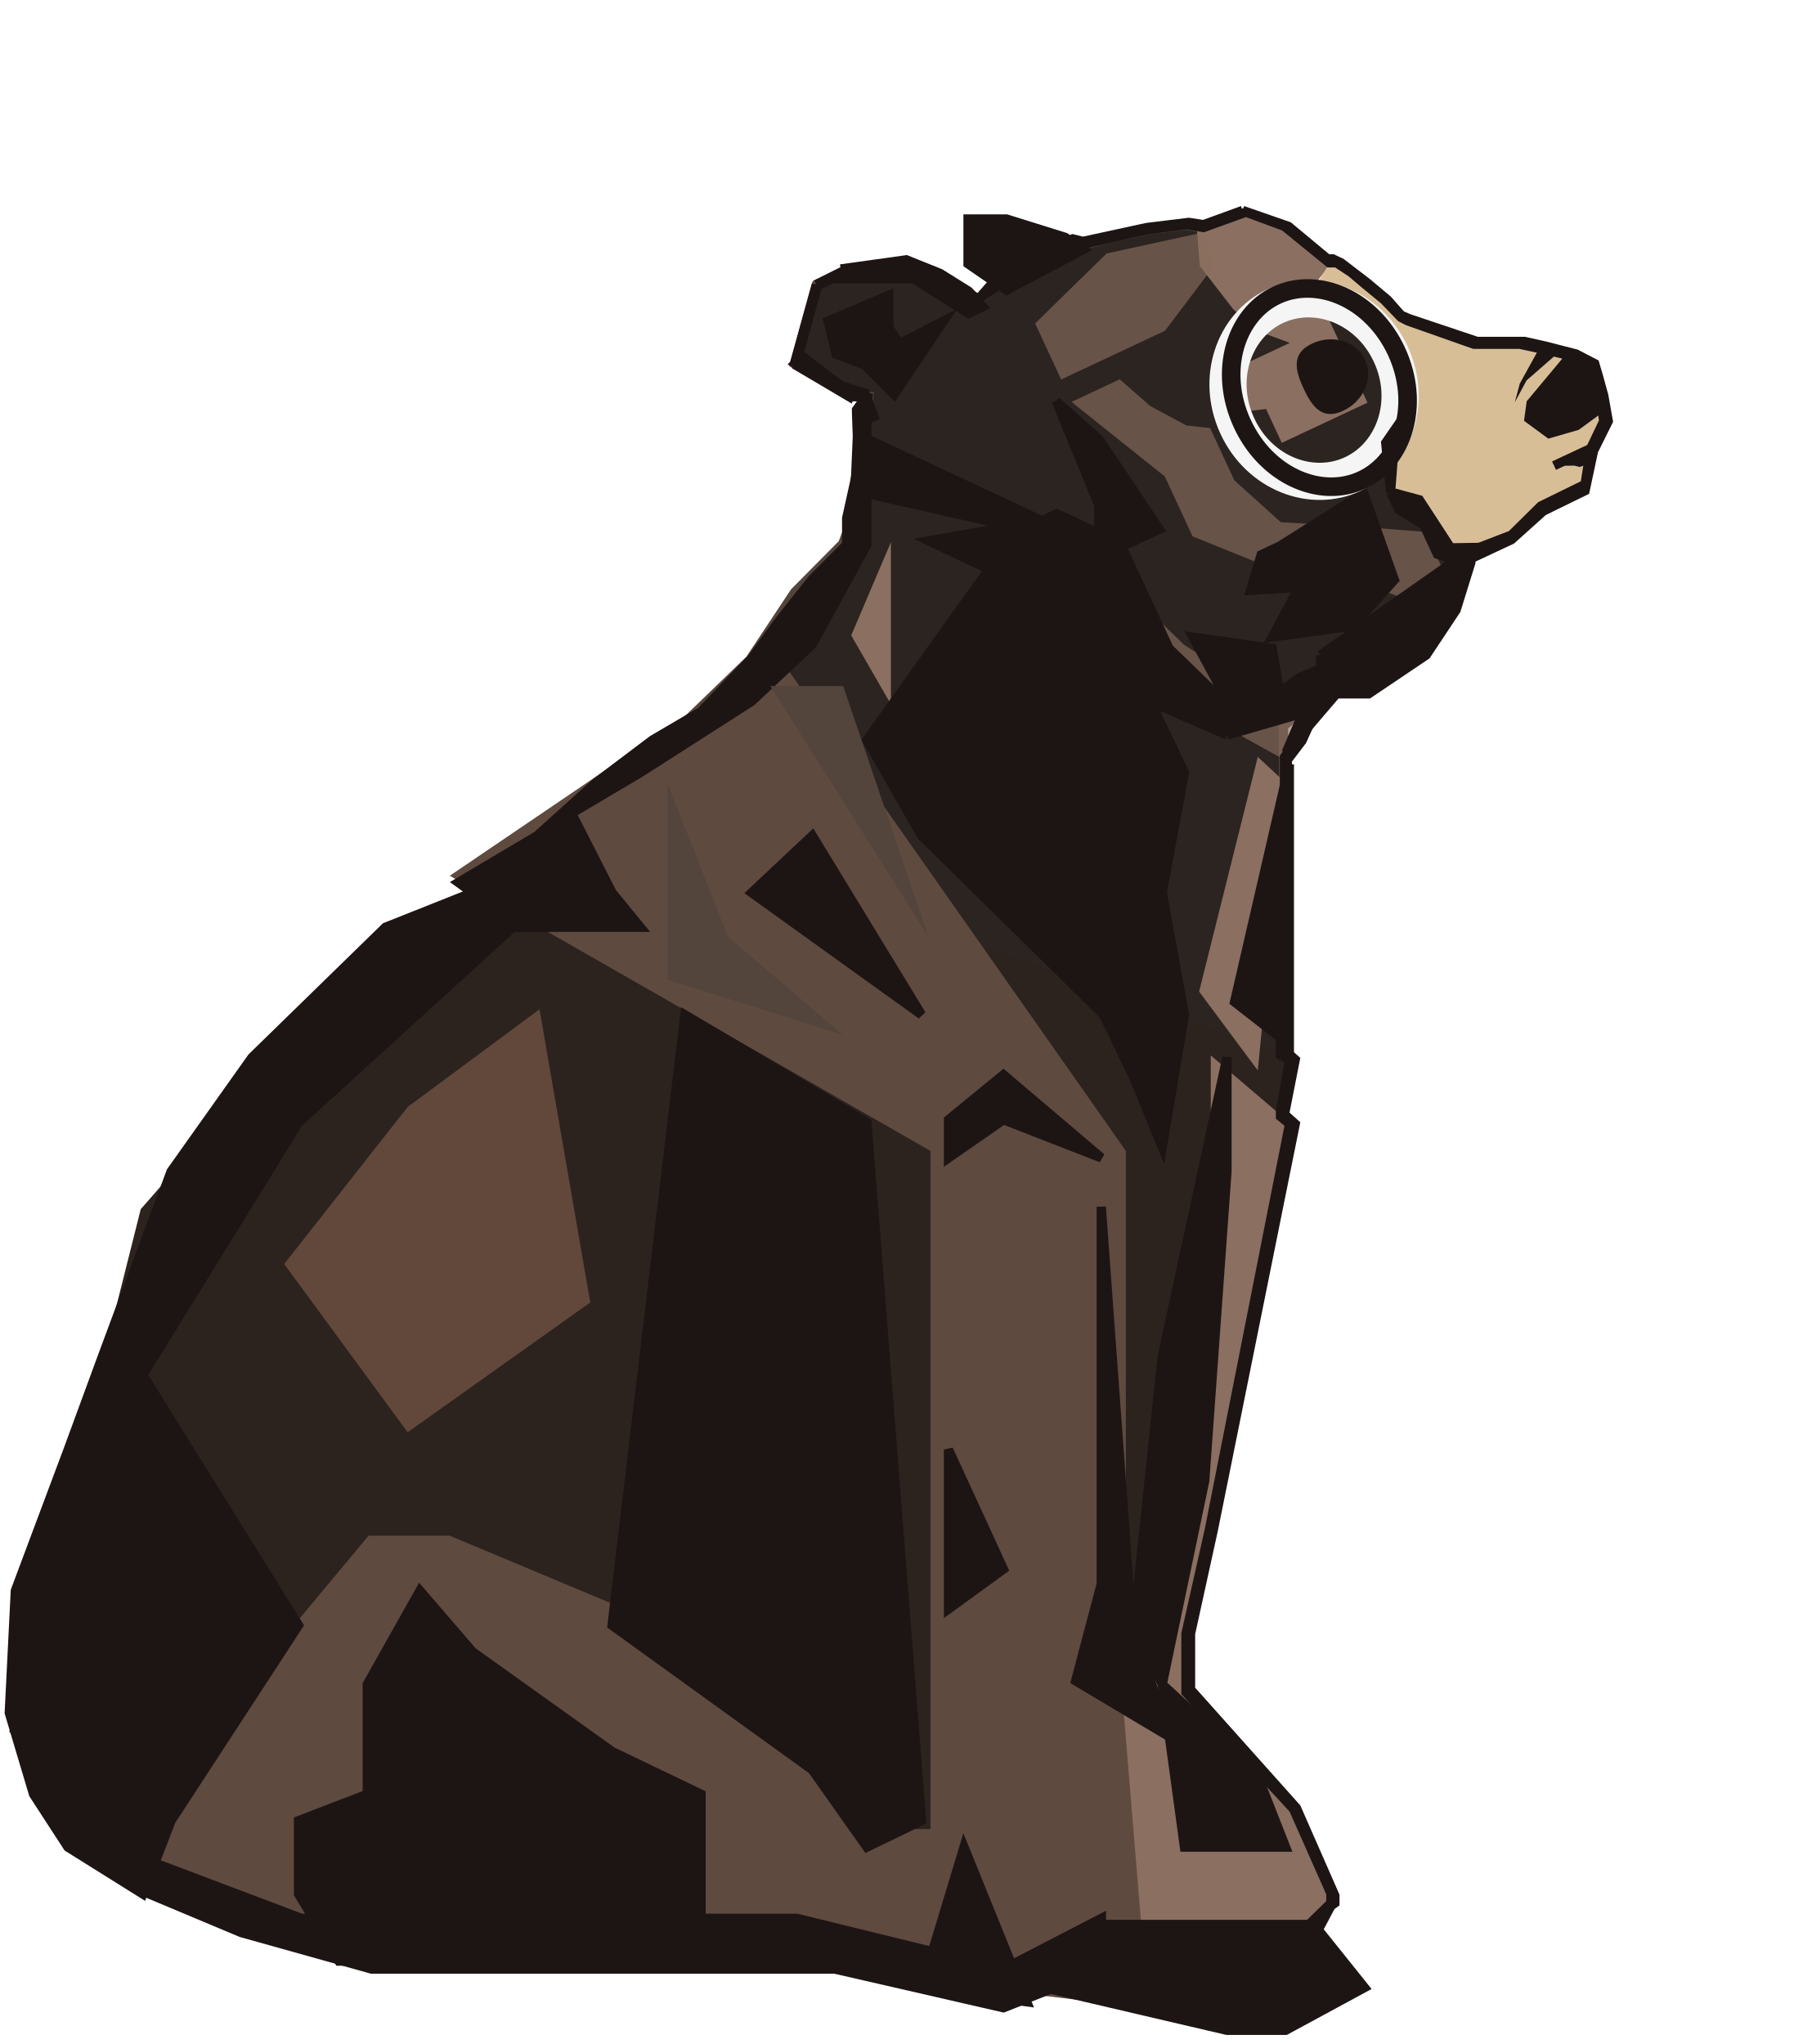
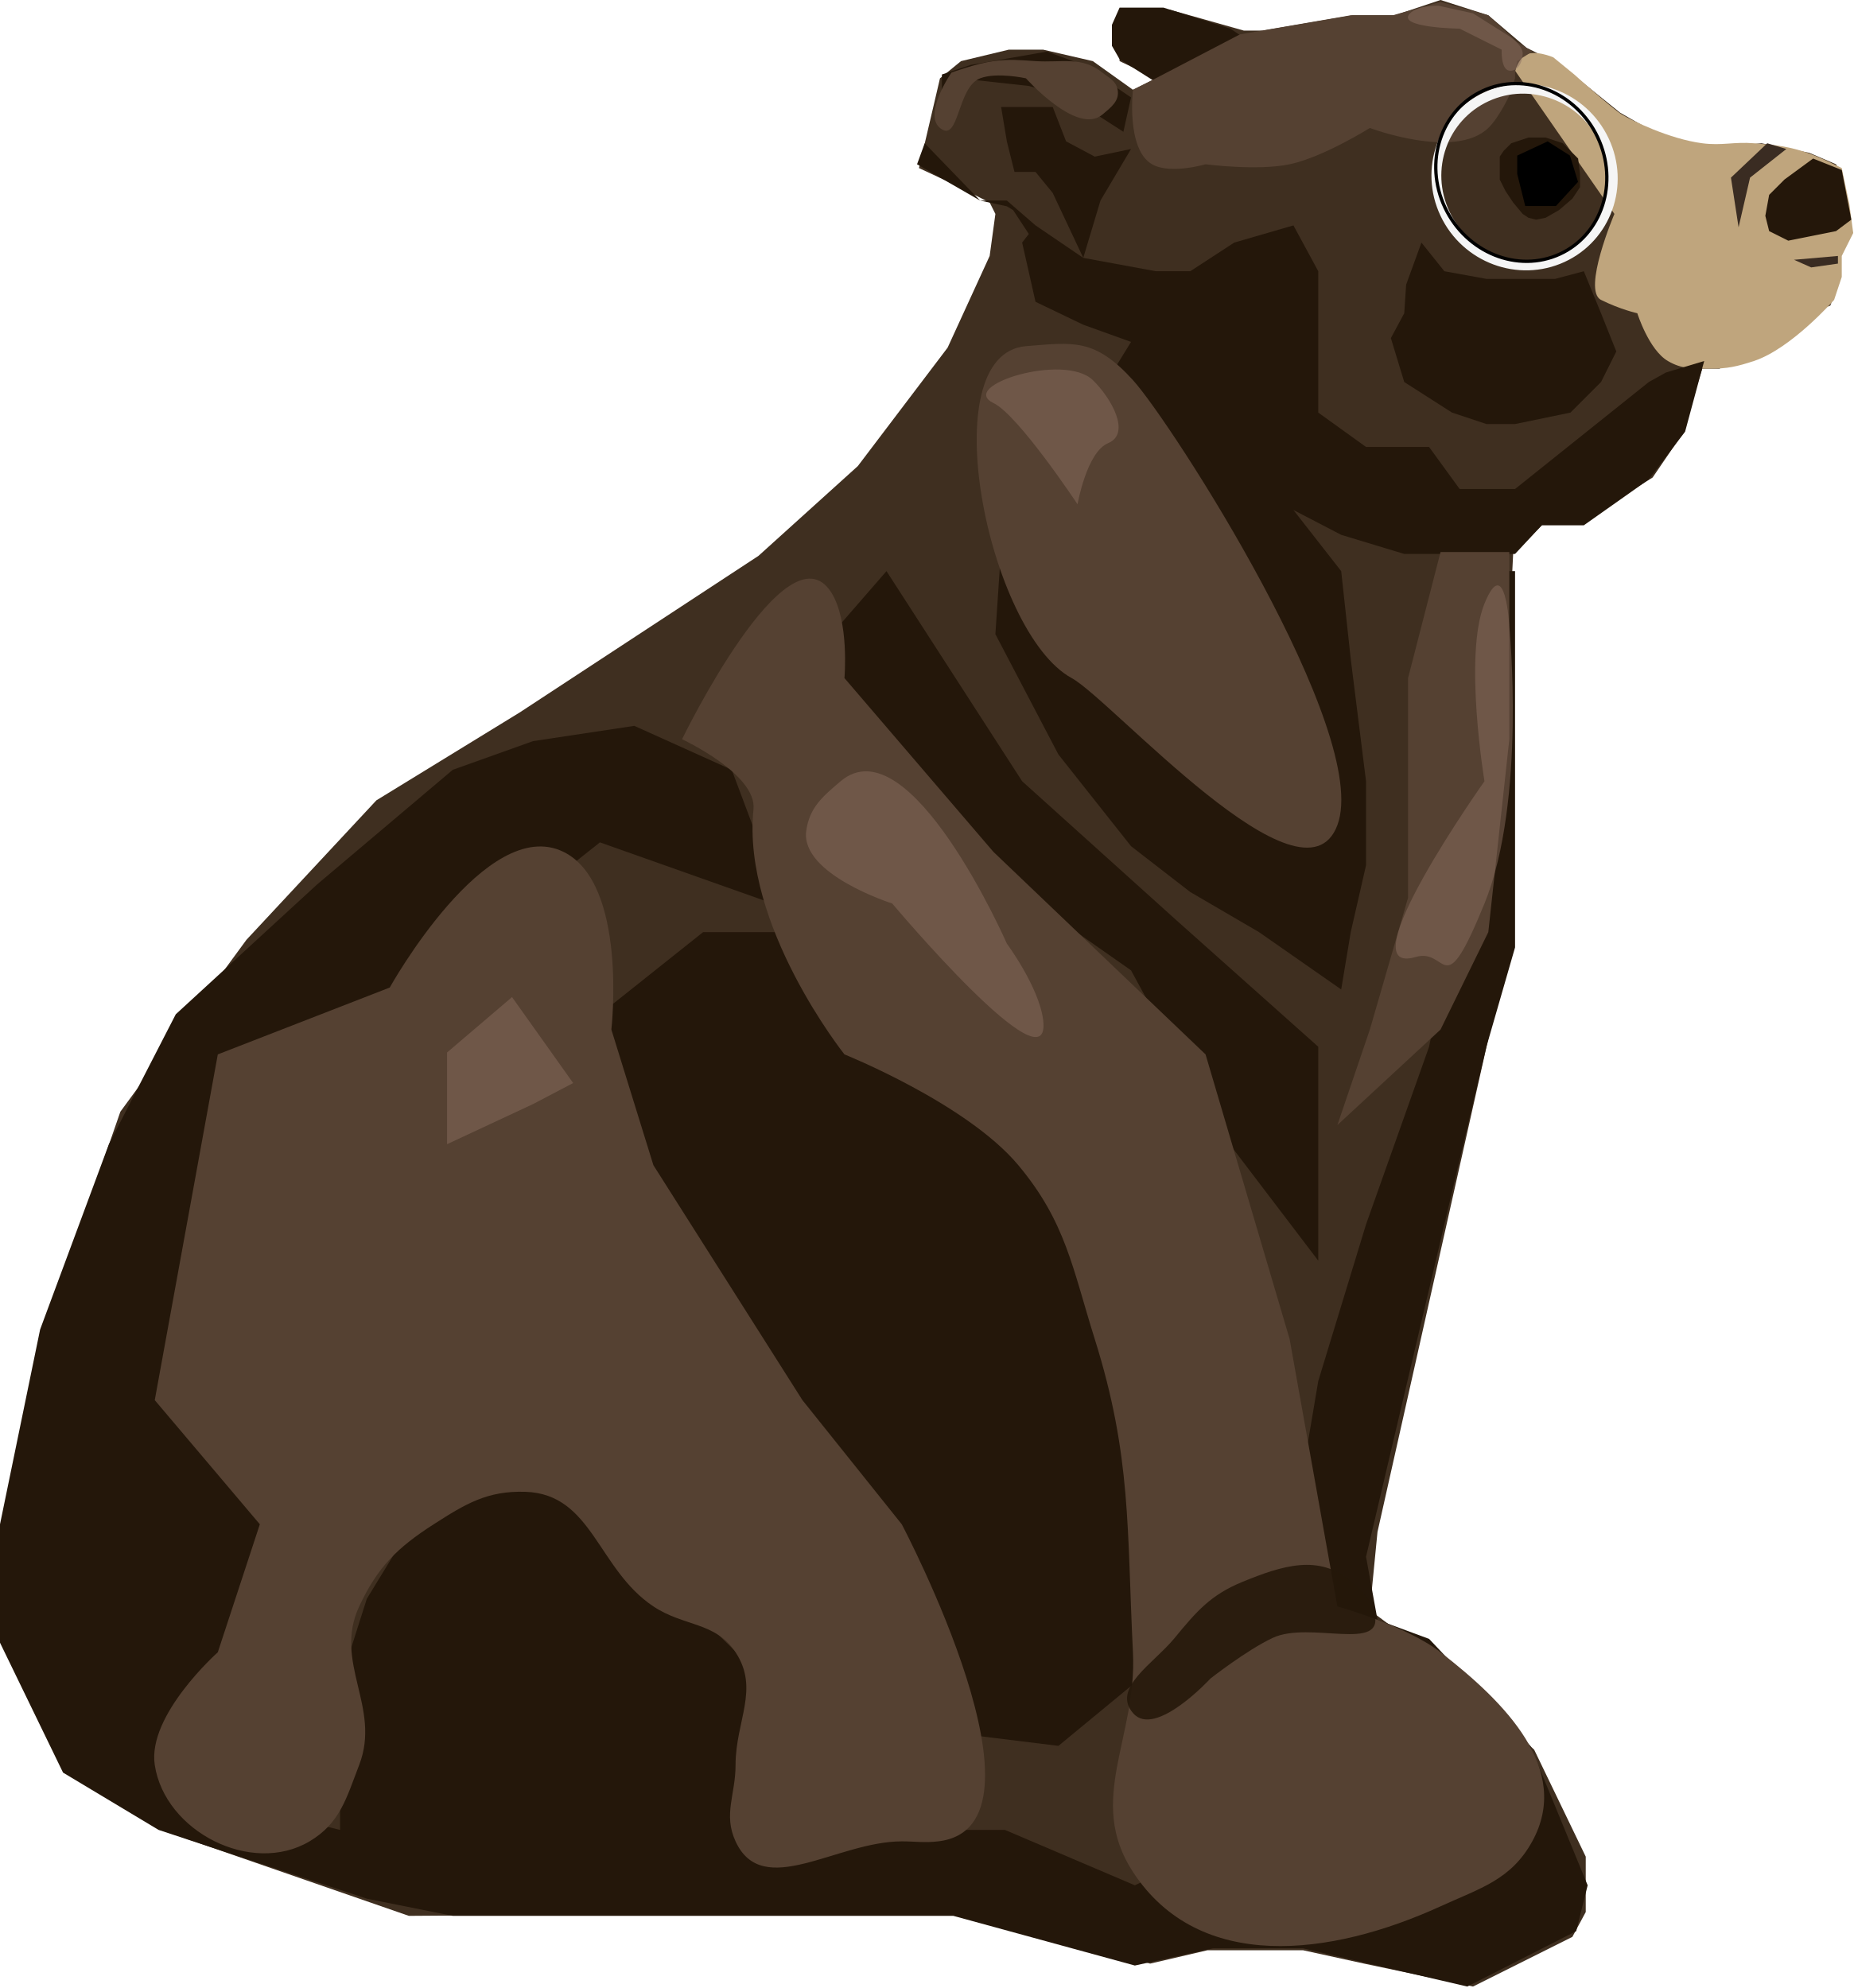
- <svg xmlns="http://www.w3.org/2000/svg" width="194" height="220" viewBox="0 0 194 220" fill="none">
-   <g id="bear">
-     <g id="Group 1">
-       <path id="Vector 1" d="M100.382 29.158L105.363 32.226L108.731 29.638L114.618 26.876L119.327 25.676L123.577 24.719L127.732 24.24L134.211 25.354L138.133 28.562L142.98 31.657L147.46 36.062L150.772 37.948L154.11 38.839L159.05 38.978L162.976 40.085L167.889 41.219L169.199 44.044L169.681 48.24L167.279 49.367L164.475 50.682L161.219 54.175L160.313 58.531L156.308 60.409L154.441 63.742L147.46 67.812L142.98 71.006L142.98 74.163L138.133 78.159L138.133 82.779L138.133 88.619L138.133 114.412L100.382 126.509L89.111 114.412L64.382 85.17L70.043 82.779L73.308 78.159L80.711 71.006L85.527 63.742L90.689 58.531L92.408 54.026L92.326 49.642L93.019 45.878L93.498 42.705L91.522 42.649L85.527 39.181L87.886 30.597L90.689 29.282L97.444 28.079L100.382 29.158Z" fill="#2C2420" stroke="#53443C" />
-       <path id="Vector 2" d="M132.799 39.726L138.815 36.904L135.871 35.82L132.765 33.333L129.122 28.633L128.823 24.829L134.225 22.788L138.346 24.306L143.193 28.442L141.35 30.785L143.227 34.835L145.479 39.695L147.169 43.339L144.361 44.656L137.945 47.666L136.255 44.022L132.083 44.5L132.799 39.726Z" fill="#8B6F60" />
-       <g id="Vector 3">
-         <path d="M115.319 43.259L120.509 40.825L123.784 43.698L127.672 45.794L130.228 46.065L132.84 51.699L137.847 56.21L145.327 56.62L153.394 57.246L155.259 61.271L152.013 64.753L146.741 62.816L137.317 61.358L128.344 57.728L125.359 51.288L115.319 43.259Z" fill="#8B6F60" fill-opacity="0.63" />
-         <path d="M114.371 64.282L114.181 56.532L118.602 60.827L127.445 69.418L136.366 75.033L141.855 75.033L139.896 79.639L137.966 81.632L120.986 72.219L114.162 72.219L107.424 66.071L114.371 64.282Z" fill="#8B6F60" fill-opacity="0.63" />
-         <path d="M125.377 35.601L130.798 28.423L129.244 25.07L119.091 27.281L111.401 34.808L114.2 40.845L120.986 37.661L125.377 35.601Z" fill="#8B6F60" fill-opacity="0.63" />
-       </g>
-       <g id="Vector 4">
-         <path d="M146.751 53.075L137.725 58.783L135.727 59.72L134.579 63.538L139.782 63.221L136.914 68.574L145.596 67.37L150.064 62.406L146.751 53.075Z" fill="#1D1514" />
-         <path d="M96.229 42.468L101.545 34.553L96.807 36.979L95.651 35.246L95.651 31.779L89.121 34.553L89.988 38.135L93.079 39.291L96.229 42.468Z" fill="#1D1514" />
-         <path d="M93.079 47.125L112.14 56.049L113.738 55.299L120.564 58.483L123.182 64.131L125.8 69.78L132.627 76.401L128.375 68.574L136.914 69.78L137.725 74.502L139.782 72.969L150.064 68.574L141.438 76.401L132.073 79.117L116.73 72.47L107.039 68.574L119.349 67.403L99.941 58.212L108.845 56.633L93.079 53.075L93.079 47.125Z" fill="#1D1514" />
-         <path d="M112.14 56.049L93.079 47.125L93.079 53.075L115.841 58.212L117.723 59.815L112.14 56.049ZM112.14 56.049L99.941 58.212L119.349 67.403L107.039 68.574L126.421 76.365L132.073 79.117M112.14 56.049L113.738 55.299L120.564 58.483L123.182 64.131L125.8 69.78L132.627 76.401L128.375 68.574L136.914 69.78L137.725 74.502L139.782 72.969L150.064 68.574L141.438 76.401L132.073 79.117M132.073 79.117L116.73 72.47M137.725 58.783L146.751 53.075L150.064 62.406L145.596 67.37L136.914 68.574L139.782 63.221L134.579 63.538L135.727 59.72L137.725 58.783ZM101.545 34.553L96.229 42.468L93.079 39.291L89.988 38.135L89.121 34.553L95.651 31.779L95.651 35.246L96.807 36.979L101.545 34.553Z" stroke="#1D1514" />
-       </g>
-       <path id="Vector 6" d="M146.383 29.942L143.348 27.876L141.71 30.6L146.513 34.704L147.817 37.515L150.423 43.139L149.716 47.871L149.591 52.82L152.881 54.7L156.666 60.718L162.119 58.16L165.285 54.898L170.662 52.376L171.153 48.465L172.704 45.401L171.502 39.671L167.825 37.909L163.531 36.99L158.717 36.911L151.005 34.184L146.383 29.942Z" fill="#D8BE97" />
-       <g id="Vector 7">
-         <path d="M168.95 38.405L170.976 39.29L171.723 40.902L172.454 43.407L171.697 44.332L169.676 45.812L166.727 46.664L164.552 45.066L164.778 43.4L168.95 38.405Z" fill="#1D1514" />
-         <path d="M171.723 40.902L170.976 39.29L168.95 38.405L164.778 43.4L164.552 45.066L166.727 46.664L169.676 45.812L171.697 44.332L172.454 43.407M171.723 40.902L171.346 43.575L172.454 43.407M171.723 40.902L172.454 43.407" stroke="#1D1514" />
-       </g>
-       <path id="Ellipse 1" d="M146.902 38.71C147.828 40.707 146.774 43.172 144.548 44.216C142.323 45.261 141.215 43.809 140.289 41.812C139.363 39.816 138.97 38.029 141.196 36.985C143.422 35.941 145.977 36.713 146.902 38.71Z" fill="#1D1514" />
-       <path id="Ellipse 2" d="M149.673 38.115C152.044 43.23 150.043 48.938 145.606 51.019C141.17 53.1 135.537 50.973 133.166 45.858C130.795 40.743 132.796 35.035 137.232 32.954C141.669 30.873 147.302 32.999 149.673 38.115Z" stroke="#F5F5F5" stroke-width="4" />
-       <path id="Ellipse 3" d="M150.291 37.825C152.902 43.459 151.052 49.569 146.602 51.657C142.153 53.744 136.31 51.242 133.699 45.608C131.087 39.975 132.938 33.864 137.387 31.777C141.837 29.689 147.679 32.191 150.291 37.825Z" stroke="#1D1514" stroke-width="2" />
-       <path id="Vector 21" d="M167.85 37.835L165.659 37.483L163.558 41.29L163.029 43.294L164.287 40.949L167.85 37.835Z" fill="#1D1514" />
-       <g id="Vector 22">
-         <path d="M168.278 49.636L171.27 48.233L171.129 49.356L169.983 49.742L169.459 49.611L168.278 49.636Z" fill="#1D1514" />
-         <path d="M167.245 50.121L168.278 49.636M168.278 49.636L171.27 48.233L171.129 49.356L169.983 49.742L169.459 49.611L168.278 49.636Z" stroke="#1D1514" />
-       </g>
-       <g id="Vector 24">
-         <path d="M150.177 46.154L149.655 52.957L152.752 53.797L156.117 58.968L159.766 58.911L156.747 60.328L154.687 59.639L153.256 56.553L150.528 54.84L149.655 52.957L149.135 47.661L150.177 46.154Z" fill="#1D1514" />
-         <path d="M149.655 52.957L150.177 46.154L149.135 47.661L149.655 52.957ZM149.655 52.957L152.752 53.797L156.117 58.968M149.655 52.957L150.528 54.84L153.256 56.553L154.687 59.639L156.747 60.328M156.117 58.968L156.747 60.328M156.117 58.968L159.766 58.911L156.747 60.328" stroke="#1D1514" />
-       </g>
-     </g>
-     <path id="Vector 25" d="M29.509 113.727L65.2 87.017L138.758 113.727L136.364 130.147L131.576 147.443L126.571 175.467L114.819 170.65L105.461 191.449L102.85 203.272H95.45L91.098 195.609L85.222 186.414L70.205 175.467L50.184 167.804L22.763 203.272L1 186.414L15.146 130.147L29.509 113.727Z" fill="#2C231F" />
-     <path id="Vector 26" d="M22.694 185.661L39.663 165.295H48.404L67.54 173.304L83.604 185.661L94.471 196.874H100.141V182.458V123.876L48.404 94.26L83.604 70.376L121.166 123.876V173.304V182.458L127.072 187.492L138.411 196.874V204.54L129.67 207.858L127.072 211.52L121.166 215.868L105.81 214.037L89.273 211.52H61.161H39.663L26.198 207.858L15.331 201.222L15.331 196.874L22.694 185.661Z" fill="#5F4A3F" />
-     <path id="Vector 27" d="M129.05 106.724L135.364 81.47L138.411 84.3L135.364 115.214L129.05 106.724Z" fill="#8B6F60" />
-     <path id="Vector 28" d="M139.03 121.042L127.903 176.229V182.142L139.03 194.406L143.612 204.48L134.667 215.211L123.54 215.868L120.267 176.229L126.158 174.477V165.06L130.303 136.372V121.042V113.596L139.03 121.042Z" fill="#8B6F60" />
-     <path id="Vector 29" d="M43.87 119.148L58.063 108.627L63.523 140.188L43.87 154.158L30.585 136.049L43.87 119.148Z" fill="#61483A" />
-     <path id="Vector 30" d="M91.606 68.392L95.882 58.358V75.808L91.606 68.392Z" fill="#8B6F60" />
-     <g id="Vector 31">
-       <path d="M93.298 79.65L108.318 58.622L122.032 71.764L127.474 83.155L125.079 96.079L127.474 109.221L125.079 123.459L122.032 116.012L118.767 109.221L99.175 89.945L93.298 79.65Z" fill="#1D1514" />
-       <path d="M132.045 113.821V126.088L129.651 159.383L125.079 181.288L135.093 190.488L138.358 198.811H127.474L125.079 181.288L122.032 174.935L125.079 146.021L132.045 113.821Z" fill="#1D1514" />
-       <path d="M141.406 207.135H135.093H118.767L112.351 213.926L132.045 218.526H138.358L146.848 213.926L141.406 207.135Z" fill="#1D1514" />
-       <path d="M110.495 215.459L99.175 213.926L103.747 198.811L110.495 215.459Z" fill="#1D1514" />
-       <path d="M87.42 190.488L65.87 174.935L73.706 109.221L93.298 120.831L99.175 195.964L93.298 198.811L87.42 190.488Z" fill="#1D1514" />
-       <path d="M32.129 174.935L18.415 195.964L15.367 203.85L7.313 198.811L3.612 193.116L1 184.354L1.653 171.212L7.313 156.097L11.013 146.021L18.415 126.088L27.122 113.821L41.489 99.802L50.849 96.079L49.326 94.983L57.815 89.945L64.128 84.25L70.223 79.65L75.448 76.584L80.89 70.888L83.937 66.726L87.42 62.346L91.121 58.622V55.774L91.992 51.831L93.298 45.041V54.898V58.622L87.42 69.355L80.89 75.488L68.917 83.155L61.516 87.536L65.87 96.079L68.917 99.802H61.516H55.203L32.129 120.831L15.367 147.993L32.129 174.935Z" fill="#1D1514" />
-       <path d="M104.182 28.393L108.318 31.241L116.59 26.86L114.631 25.546L108.318 23.574H104.182V28.393Z" fill="#1D1514" />
-       <path d="M45.19 211.078H36.482L32.129 203.85V195.964L39.53 193.116V181.288L45.19 171.212L50.849 177.783L65.87 188.516L75.448 193.116V207.135L65.87 211.078H45.19Z" fill="#1D1514" />
-       <path d="M80.89 96.079L87.42 89.945L99.175 109.221L80.89 96.079Z" fill="#1D1514" />
-       <path d="M125.079 181.288L129.651 159.383L132.045 126.088V113.821L125.079 146.021L122.032 174.935L125.079 181.288ZM125.079 181.288L135.093 190.488L138.358 198.811H127.474L125.079 181.288ZM55.203 99.802L32.129 120.831L15.367 147.993L32.129 174.935L18.415 195.964L15.367 203.85L7.313 198.811L3.612 193.116L1 184.354L1.653 171.212L7.313 156.097L11.013 146.021L18.415 126.088L27.122 113.821L41.489 99.802L50.849 96.079M55.203 99.802L50.849 96.079M55.203 99.802H61.516H68.917L65.87 96.079L61.516 87.536L68.917 83.155L80.89 75.488L87.42 69.355L93.298 58.622V54.898V45.041L91.992 51.831L91.121 55.774V58.622L87.42 62.346L83.937 66.726L80.89 70.888L75.448 76.584L70.223 79.65L64.128 84.25L57.815 89.945M50.849 96.079L57.815 89.945M50.849 96.079L49.326 94.983L57.815 89.945M108.318 58.622L93.298 79.65L99.175 89.945L118.767 109.221L122.032 116.012L125.079 123.459L127.474 109.221L125.079 96.079L127.474 83.155L122.032 71.764L108.318 58.622ZM135.093 207.135H141.406L146.848 213.926L138.358 218.526H132.045L112.351 213.926L118.767 207.135H135.093ZM99.175 213.926L110.495 215.459L103.747 198.811L99.175 213.926ZM65.87 174.935L87.42 190.488L93.298 198.811L99.175 195.964L93.298 120.831L73.706 109.221L65.87 174.935ZM108.318 31.241L104.182 28.393V23.574H108.318L114.631 25.546L116.59 26.86L108.318 31.241ZM36.482 211.078H45.19H65.87L75.448 207.135V193.116L65.87 188.516L50.849 177.783L45.19 171.212L39.53 181.288V193.116L32.129 195.964V203.85L36.482 211.078ZM87.42 89.945L80.89 96.079L99.175 109.221L87.42 89.945Z" stroke="#1D1514" />
-     </g>
-     <g id="Vector 32">
-       <path d="M92.181 44.349V44.104L93.196 42.694H91.511V42.327L91.39 42.694L85.481 39.2L87.856 30.619L90.659 29.209L97.421 28.105L100.588 29.209L105.279 32.212L107.046 30.189L115.452 25.715L116.549 25.981L123.433 24.489L127.941 23.937L129.525 24.182L133.728 22.65L138.663 24.366L142.866 27.86H143.414L144.328 28.289L147.13 30.435L149.323 32.274L150.785 33.929L151.638 34.296L158.948 36.748H164.066L166.259 37.239L169.609 38.097L171.62 39.139L171.985 40.365L172.594 42.572L173.082 45.33L171.498 48.518L170.584 52.809L166.076 55.015L162.665 58.08L156.512 60.961L155.05 63.72L154.38 64.21L151.273 65.804L143.049 73.466V74.263L142.074 75.428L140.125 79.719L138.541 81.803V86.707L138.236 113.004L139.394 114.046L138.236 119.931L139.394 120.973L130.56 164.74L128.124 175.835V181.842L139.515 194.592L143.658 204.032V204.829L143.231 205.135L141.769 207.894L140.856 207.158L143.231 204.829V203.787L139.211 194.715L127.636 182.149V175.835L130.134 164.74L138.784 120.973L137.81 120.176V119.624L138.784 114.046L137.81 113.555V98.231L138.236 84.868V81.496L140.125 78.983L141.587 75.428L142.561 74.263L142.074 73.221L150.785 65.804L154.38 63.72L156.268 59.919L158.035 59.367L162.665 57.59L165.832 54.464L170.584 52.134L171.193 48.273L172.594 45.33L172.29 43.123L171.62 40.365L169.183 38.587L168.208 38.097L165.832 37.545L163.578 37.055H158.644L151.516 34.542L150.785 34.174L148.958 32.274L146.947 30.619L145.425 29.331L143.841 28.289H143.049L138.236 24.366L134.094 22.834L129.525 24.489L127.758 24.182L123.433 24.734L117.219 26.144L114.843 26.757L109.361 29.209L107.046 30.986L105.279 32.212L100.406 29.331L97.421 28.105L90.841 29.393L87.978 30.741L85.663 39.295L91.511 42.327H93.461L92.705 48.947L92.425 53.851L91.938 54.709L92.273 46.985L92.181 44.349Z" fill="#1D1514" />
-       <path d="M93.461 42.327L92.705 48.947M93.461 42.327H91.511M93.461 42.327L91.511 42.694M93.461 42.327L93.196 42.694M92.705 48.947L92.425 51.399L92.273 46.985M92.705 48.947L92.425 53.851L91.938 54.709L92.273 46.985M92.273 46.985L92.181 44.349V44.104L93.196 42.694M91.511 42.327V42.694M91.511 42.327L91.39 42.694L85.481 39.2M91.511 42.327L85.663 39.295M91.511 42.694H93.196M85.481 39.2L87.856 30.619M85.481 39.2L85.663 39.295M87.856 30.619L87.978 30.741M87.856 30.619L90.659 29.209M87.978 30.741L85.663 39.295M87.978 30.741L90.841 29.393M90.841 29.393L90.659 29.209M90.841 29.393L97.421 28.105M90.659 29.209L97.421 28.105M97.421 28.105L100.406 29.331M97.421 28.105L100.588 29.209M100.406 29.331L100.588 29.209M100.406 29.331L105.279 32.212M100.588 29.209L105.279 32.212M105.279 32.212L107.046 30.189L115.452 25.715L116.549 25.981M105.279 32.212L107.046 30.986L109.361 29.209L114.843 26.757L117.219 26.144M117.219 26.144L123.433 24.734L127.758 24.182L129.525 24.489L134.094 22.834M117.219 26.144L116.549 25.981M134.094 22.834L133.728 22.65M134.094 22.834L138.236 24.366L143.049 28.289H143.841L145.425 29.331L146.947 30.619L148.958 32.274L150.785 34.174L151.516 34.542L158.644 37.055H163.578L165.832 37.545L168.208 38.097L169.183 38.587L171.62 40.365L172.29 43.123L172.594 45.33L171.193 48.273L170.584 52.134L165.832 54.464L162.665 57.59L158.035 59.368L156.268 59.919L154.38 63.72L150.785 65.804L142.074 73.221L142.561 74.263L141.587 75.428L140.125 78.983L138.236 81.496V84.868L137.81 98.231V113.555L138.784 114.046L137.81 119.624V120.176L138.784 120.973L130.134 164.74L127.636 175.835V182.149L139.211 194.715L143.231 203.787V204.829L140.856 207.158L141.769 207.894L143.231 205.136L143.658 204.829V204.032L139.515 194.592L128.124 181.842V175.835L130.56 164.74L139.394 120.973L138.236 119.931L139.394 114.046L138.236 113.004L138.541 86.707V81.803L140.125 79.719L142.074 75.428L143.049 74.263V73.466L151.273 65.804L154.38 64.21L155.05 63.72L156.512 60.961L162.665 58.08L166.076 55.015L170.584 52.809L171.498 48.518L173.082 45.33L172.594 42.572L171.985 40.365L171.62 39.139L169.609 38.097L166.259 37.239L164.066 36.748H158.948L151.638 34.296L150.785 33.929L149.323 32.274L147.13 30.435L144.328 28.289L143.414 27.86H142.866L138.663 24.366L133.728 22.65M133.728 22.65L129.525 24.182L127.941 23.937L123.433 24.489L116.549 25.981" stroke="#1D1514" />
-     </g>
-     <g id="Vector 33">
-       <path d="M158.289 60.551L156.708 65.65L153.487 70.503L147.286 74.68H143.821L138.411 81.008L142.119 72.346V70.503L157.62 59.629H158.289V60.551Z" fill="#1D1514" />
-       <path d="M143.821 74.68H147.286L153.487 70.503L156.708 65.65L158.289 60.551V59.629H157.62L142.119 70.503M143.821 74.68L142.119 70.503M143.821 74.68L138.411 81.008L142.119 72.346V70.503" stroke="#1D1514" />
-     </g>
-     <path id="Vector 34" d="M132.864 107.843L138.758 82.279V112.441L132.864 107.843Z" fill="#1D1514" stroke="#1D1514" />
-     <g id="Vector 35">
-       <path d="M107.99 168.892L102.079 156.017V173.183L107.99 168.892Z" fill="#1D1514" />
-       <path d="M107.99 115.676L118.534 124.627L107.99 120.52L102.079 124.627V120.52L107.99 115.676Z" fill="#1D1514" />
-       <path d="M32.419 206.473L16.024 200.281V203.837L25.959 208.006L39.976 211.93H65.938H89.829L107.99 216.099L118.534 211.93V206.473L107.99 211.93L85.746 206.473H56.37H32.419Z" fill="#1D1514" />
-       <path d="M107.99 168.892L102.079 156.017V173.183L107.99 168.892Z" stroke="#1D1514" />
-       <path d="M107.99 115.676L118.534 124.627L107.99 120.52L102.079 124.627V120.52L107.99 115.676Z" stroke="#1D1514" />
-       <path d="M32.419 206.473L16.024 200.281V203.837L25.959 208.006L39.976 211.93H65.938H89.829L107.99 216.099L118.534 211.93V206.473L107.99 211.93L85.746 206.473H56.37H32.419Z" stroke="#1D1514" />
-     </g>
-     <path id="Vector 36" d="M118.517 151.329V129.89L121.825 175.156L125.93 186.977L115.76 180.913L118.517 170.501V151.329Z" fill="#1D1514" stroke="#1D1514" />
-     <g id="Vector 37">
-       <path d="M78.348 100.845L71.844 84.337V105.448L90.749 111.401L78.348 100.845Z" fill="#53443C" />
-       <path d="M99.927 100.845L82.907 73.843H90.749L99.927 100.845Z" fill="#53443C" />
-     </g>
-     <g id="Vector 38">
-       <path d="M118.255 54.385L113.685 43.203L118.255 47.258L124.774 56.965L118.255 59.976V54.385Z" fill="#1D1514" />
-       <path d="M98.331 29.993H89.435L97.538 27.966L101.194 29.44L104.241 31.345L105.764 33.004L104.241 33.741L98.331 29.993Z" fill="#1D1514" />
-       <path d="M86.327 38.349L90.471 41.482L85.596 39.086L86.327 38.349Z" fill="#1D1514" />
-       <path d="M97.538 27.966L101.194 29.44L104.241 31.345L105.764 33.004L104.241 33.741L98.331 29.993H89.435L97.538 27.966ZM97.538 27.966L90.471 28.949M94.248 45.292L93.091 42.343L90.471 41.482M90.471 41.482L86.327 38.349L85.596 39.086L90.471 41.482ZM113.685 43.203L118.255 54.385V59.976L124.774 56.965L118.255 47.258L113.685 43.203Z" stroke="#1D1514" />
-     </g>
-   </g>
+ <svg xmlns="http://www.w3.org/2000/svg" width="562" height="603" viewBox="0 0 562 603" fill="none">
+   <path d="M52.144 556.206L123.988 581.12L291.429 579.961L348.788 595.604L366.169 591.548H395.138L413.678 595.604L446.703 602.557L476.831 587.493L480.887 579.961V563.159L465.243 530.713L454.814 520.864L444.965 511.014L433.377 501.744L415.416 488.419L417.734 464.664L453.656 304.755L452.497 298.381L449.021 297.223L453.656 273.468L455.394 238.705L458.87 168.021L468.14 158.751H478.569L501.165 144.845L509.856 132.099L516.229 111.821H521.443L530.134 107.186L540.563 97.915L555.047 92.701L556.785 88.066L557.944 78.796L556.785 74.161V68.367L557.944 65.47L559.103 53.883L556.785 49.827L548.674 46.35L534.19 43.454L516.229 45.192L503.482 41.136L491.315 34.184L473.355 19.699L462.926 14.485L451.338 4.635L436.854 0L422.948 4.635H417.734H410.202L382.971 9.27H377.177L354.581 2.897H339.517V18.54L350.526 23.755L343.573 27.231L331.406 18.54L316.342 15.064H305.913L291.429 18.54L285.056 23.755L278.682 50.986L287.373 55.041L300.12 61.414L301.858 64.891L300.12 77.637L287.373 105.447L260.142 141.369L230.014 168.6L157.592 216.109L114.138 242.761L74.74 285.056L36.501 337.2L12.167 407.305L4.635 452.497V503.482L22.596 538.825L52.144 556.206Z" fill="#3F2F20" />
+   <path d="M462.346 16.802C465.136 14.856 471.037 17.381 471.037 17.381L477.41 22.596C477.41 22.596 488.998 33.025 491.895 34.763C494.792 36.501 506.222 42.156 516.229 43.454C522.287 44.239 525.784 42.954 531.872 43.454C537.581 43.922 540.864 44.143 546.357 45.771C551.313 47.24 558.524 50.986 558.524 50.986L560.841 61.994L562 70.685L558.524 77.637V84.01L556.206 90.963C556.206 90.963 543.222 105.774 531.872 109.503C526.854 111.152 523.828 111.861 518.546 111.821C513.487 111.782 510.167 112.059 505.8 109.503C500.004 106.111 496.53 95.019 496.53 95.019C496.53 95.019 491.315 93.86 485.522 90.963C479.728 88.066 489.577 64.891 489.577 64.891L459.449 21.437C459.449 21.437 460.596 18.023 462.346 16.802Z" fill="#BFA57D" />
+   <path d="M82.852 477.99L53.303 542.88L103.13 555.047V537.666V510.435L111.241 484.942L130.361 453.656L147.742 444.965L169.759 453.656L192.355 472.196L213.212 491.316L237.546 515.07V537.666L225.379 557.944L256.087 555.047H304.755L344.153 571.85L360.955 563.738L387.027 542.88L417.734 529.555H444.965L406.726 506.959L392.241 497.109V463.505L399.773 418.893L414.258 371.384L433.377 317.501L438.012 294.326V279.262L450.759 173.235H459.449V258.984V287.373L450.759 317.501L438.012 371.384L414.258 472.196L417.734 491.316L433.377 497.109L464.085 529.555L481.466 571.85L477.99 585.755L444.965 602.557L395.138 590.969H367.907L344.153 596.184L289.111 581.12H245.658H137.313L111.241 575.905L48.089 555.047L19.12 537.666L0 498.268V462.346L12.167 403.25L33.025 347.05L53.303 307.652L96.177 268.254L137.313 233.491L161.647 224.8L192.355 220.165L221.903 233.491L237.546 275.206L181.926 255.507L125.726 300.12L103.13 395.138L82.852 477.99Z" fill="#24170A" />
+   <path d="M314.025 68.367L328.509 78.217L319.239 58.518L314.025 52.144H307.652L305.334 42.874L303.596 32.446H319.239L323.295 42.874L331.986 47.509L342.994 45.192L333.724 60.835L328.509 78.217L350.526 82.272H360.955L374.28 73.582L392.241 68.367L399.773 82.272V98.495V125.146L414.258 135.575H433.377L442.647 148.322H459.449L500.006 115.876L505.221 112.979L516.808 109.503L511.014 130.94L500.006 145.425L480.307 159.33H467.561L459.449 168.021H425.845L406.726 162.227L392.241 154.695L406.726 173.235L409.623 199.887L414.258 236.967V262.46L409.623 282.738L406.726 300.12L381.812 282.738L360.955 270.571L342.994 256.666L320.977 228.856L301.858 192.355L303.596 166.283L314.025 140.21L333.724 118.773L342.994 103.709L328.509 98.495L314.025 91.542L309.969 73.582L311.997 70.974L307.238 63.732L305.334 62.573L297.223 60.835L278.103 49.827L280.421 43.454L297.223 60.835H305.334L314.025 68.367Z" fill="#24170A" />
+   <path d="M289.111 270.571L256.087 282.738H245.658H213.212L181.926 307.652L147.742 354.002L130.361 403.25L161.647 428.742L201.625 453.656L245.658 491.316L283.318 524.92L320.977 529.555L344.153 510.435L360.955 453.656V395.138L350.526 325.612L289.111 270.571Z" fill="#24170A" />
+   <path d="M268.833 173.235L245.658 199.887L243.34 202.784L292.588 258.984L342.994 294.326L368.487 341.256L399.773 382.392V317.501L356.899 279.262L309.969 236.967L268.833 173.235Z" fill="#24170A" />
+   <path d="M438.012 82.272L431.06 73.582L426.425 86.328L425.845 95.019L421.79 102.551L425.845 115.876L440.33 125.146L450.759 128.623H459.449L476.252 125.146L485.522 115.876L490.157 106.606L485.522 95.019L480.307 82.272L471.616 84.59H450.759L438.012 82.272Z" fill="#24170A" />
+   <path d="M454.814 49.827V47.509L455.973 45.771L458.291 43.454L463.505 41.716H468.72L473.934 43.454L478.569 48.089L479.148 52.724V56.779L476.831 60.256L472.775 63.732L468.72 66.05L465.823 66.629L463.505 66.05L461.767 64.891L458.87 61.414L456.553 57.938L454.814 54.462V49.827Z" fill="#24170A" />
+   <path d="M290.849 23.755L285.635 27.81V22.596L294.326 19.699L317.501 15.643L328.509 19.699L342.994 29.549L340.676 39.977L324.454 29.549L311.997 26.072L290.849 23.755Z" fill="#24170A" />
+   <path d="M378.336 12.167L350.526 24.913L339.518 17.961L337.2 13.905V7.532L339.518 2.318H352.843L373.122 8.691L378.336 12.167Z" fill="#24170A" />
+   <path d="M541.142 54.462L549.833 48.089L558.524 51.565L561.421 66.629L556.786 70.105L542.301 73.002L536.507 70.105L535.348 65.47L536.507 59.097L541.142 54.462Z" fill="#24170A" />
+   <path d="M530.713 53.883L541.721 45.192L535.928 43.454L524.919 53.883L527.237 68.946L530.713 53.883Z" fill="#3A2C22" />
+   <path d="M544.039 78.796L557.365 77.637V79.955L549.253 81.113L544.039 78.796Z" fill="#3A2C22" />
+   <path d="M460.029 12.746L464.664 15.643L460.029 18.54L459.449 22.017V23.755L457.711 28.969C457.711 28.969 454.634 35.637 451.338 38.819C441.244 48.561 415.416 38.819 415.416 38.819C415.416 38.819 401.289 47.679 391.082 49.827C381.34 51.877 365.59 49.827 365.59 49.827C365.59 49.827 354.86 52.982 349.367 49.827C341.468 45.289 343.573 27.231 343.573 27.231L349.367 24.334L376.018 10.429L409.623 4.635H422.369L436.854 0.579L451.338 4.635L460.029 12.746Z" fill="#554132" />
+   <path d="M436.854 167.441H457.711V224.221L451.338 282.738L436.854 312.287L405.567 341.256L415.416 312.287L427.004 272.309V205.68L436.854 167.441Z" fill="#554132" />
+   <path d="M343.573 115.297C331.985 102.55 325.54 103.828 311.128 105C282.366 107.338 299.659 191.878 325 205.68C337.121 212.282 395.138 278.103 405.567 250.293C415.996 222.482 355.161 128.043 343.573 115.297Z" fill="#554132" />
+   <path d="M206.839 224.221C206.839 224.221 238.581 158.773 252.031 179.608C257.619 188.266 256.087 205.68 256.087 205.68L301.278 258.404L365.59 319.819L391.082 406.146L405.567 487.26C405.567 487.26 426.284 492.977 436.854 501.165C456.533 516.41 476.665 536.714 464.664 558.524C458.248 570.184 448.959 572.692 436.854 578.223C403.513 593.455 363.634 598.472 343.573 567.794C329.333 546.016 344.868 527.153 343.573 501.165C341.713 463.829 343.19 441.81 331.985 406.146C325.244 384.689 323.236 370.678 308.81 353.423C293.15 334.69 256.087 319.819 256.087 319.819C256.087 319.819 224.876 280.657 228.5 245.5C229.6 234.824 206.839 224.221 206.839 224.221Z" fill="#554132" />
+   <path d="M118.194 299.54C118.194 299.54 147.496 246.852 170.917 258.404C190.459 268.042 185.402 312.287 185.402 312.287L198.148 353.423L243.34 424.687L273.468 462.346C273.468 462.346 322.036 554.225 284.476 558.524C280.205 559.013 277.767 558.524 273.468 558.524C253.783 558.524 231.285 576.409 223.062 558.524C219.281 550.301 223.062 544.399 223.062 535.348C223.062 521.999 230.419 512.304 223.062 501.165C216.921 491.868 207.424 493.433 198.148 487.26C181.208 475.985 179.669 453.151 159.33 452.497C147.814 452.127 141.215 456.121 131.52 462.346C120.467 469.443 114.477 475.356 108.924 487.26C100.984 504.279 115.681 517.826 108.924 535.348C105.04 545.42 103.142 553.014 93.86 558.524C76.283 568.958 49.998 555.557 46.93 535.348C44.634 520.226 66.049 501.165 66.049 501.165L78.796 462.346L46.93 424.687L66.049 319.819L118.194 299.54Z" fill="#554132" />
+   <path d="M311.128 23.755C311.128 23.755 326.64 41.218 334.303 34.763C336.944 32.538 339.539 30.632 338.938 27.231C338.464 24.548 336.424 23.726 334.303 22.017C328.047 16.975 322.042 19.061 314.025 18.54C309.057 18.217 306.214 17.891 301.278 18.54C296.163 19.213 288.532 22.017 288.532 22.017C288.532 22.017 279.871 34.574 285.056 38.819C290.907 43.609 290.165 26.471 297.223 23.755C302.29 21.804 311.128 23.755 311.128 23.755Z" fill="#554132" />
+   <path d="M450.179 236.967C450.179 236.967 443.806 198.728 450.179 183.085C456.552 167.441 457.711 190.037 457.711 190.037C457.711 190.037 462.926 242.761 450.179 274.047C437.433 305.334 439.216 287.339 429.322 290.27C407.889 296.62 450.179 236.967 450.179 236.967Z" fill="#8B6F60" fill-opacity="0.49" />
+   <path d="M446.703 4.056L457.711 11.008C457.711 11.008 461.767 13.643 461.767 16.223C461.767 18.802 460.268 21.778 457.711 21.437C455.086 21.087 455.394 15.064 455.394 15.064L442.647 8.691C442.647 8.691 423.255 8.432 427.583 4.056C430.053 1.558 436.274 1.738 436.274 1.738L446.703 4.056Z" fill="#8B6F60" fill-opacity="0.49" />
+   <path d="M326.771 152.957C326.771 152.957 308.824 125.875 301.278 122.25C290.395 117.02 322.733 106.896 331.406 115.297C336.924 120.642 343.136 131.468 336.041 134.417C329.534 137.121 326.771 152.957 326.771 152.957Z" fill="#8B6F60" fill-opacity="0.49" />
+   <path d="M305.334 286.214C305.334 286.214 275.916 219.166 254.928 236.967L254.792 237.082C249.405 241.651 245.455 245 244.499 252.031C242.702 265.236 270.571 274.047 270.571 274.047C270.571 274.047 319.104 331.803 316.342 309.39C315.117 299.445 305.334 286.214 305.334 286.214Z" fill="#8B6F60" fill-opacity="0.49" />
+   <path d="M135.575 319.239L155.274 302.437L173.814 328.509L161.647 334.883L135.575 347.05V319.239Z" fill="#8B6F60" fill-opacity="0.49" />
+   <path d="M486.466 42.59C492.832 56.075 487.156 71.958 473.846 78.088C460.536 84.218 444.568 78.303 438.202 64.819C431.835 51.334 437.512 35.451 450.821 29.321C464.131 23.191 480.099 29.106 486.466 42.59Z" stroke="#F5F5F5" stroke-width="3" />
+   <path d="M469.299 43.454L475.672 47.509L477.99 55.041L471.616 61.994H462.926L460.608 52.724V47.509L469.299 43.454Z" fill="black" stroke="black" />
+   <path d="M484.501 41.643C490.971 55.347 485.796 71.188 473.041 77.063C460.286 82.937 444.673 76.67 438.202 62.966C431.732 49.261 436.907 33.42 449.662 27.545C462.418 21.671 478.031 27.938 484.501 41.643Z" stroke="black" />
+   <path d="M376.788 479.808C388.807 474.894 400.04 471.223 409.912 479.808C413.317 482.768 415.553 484.784 416.766 489.192C420.135 501.435 397.184 491.509 385.926 496.817C377.998 500.555 367.08 509.134 367.08 509.134C367.08 509.134 350.365 527.297 343.664 519.692C336.964 512.086 349.794 504.661 356.229 496.817C362.871 488.719 367.209 483.724 376.788 479.808Z" fill="#24170A" fill-opacity="0.87" />
</svg>
